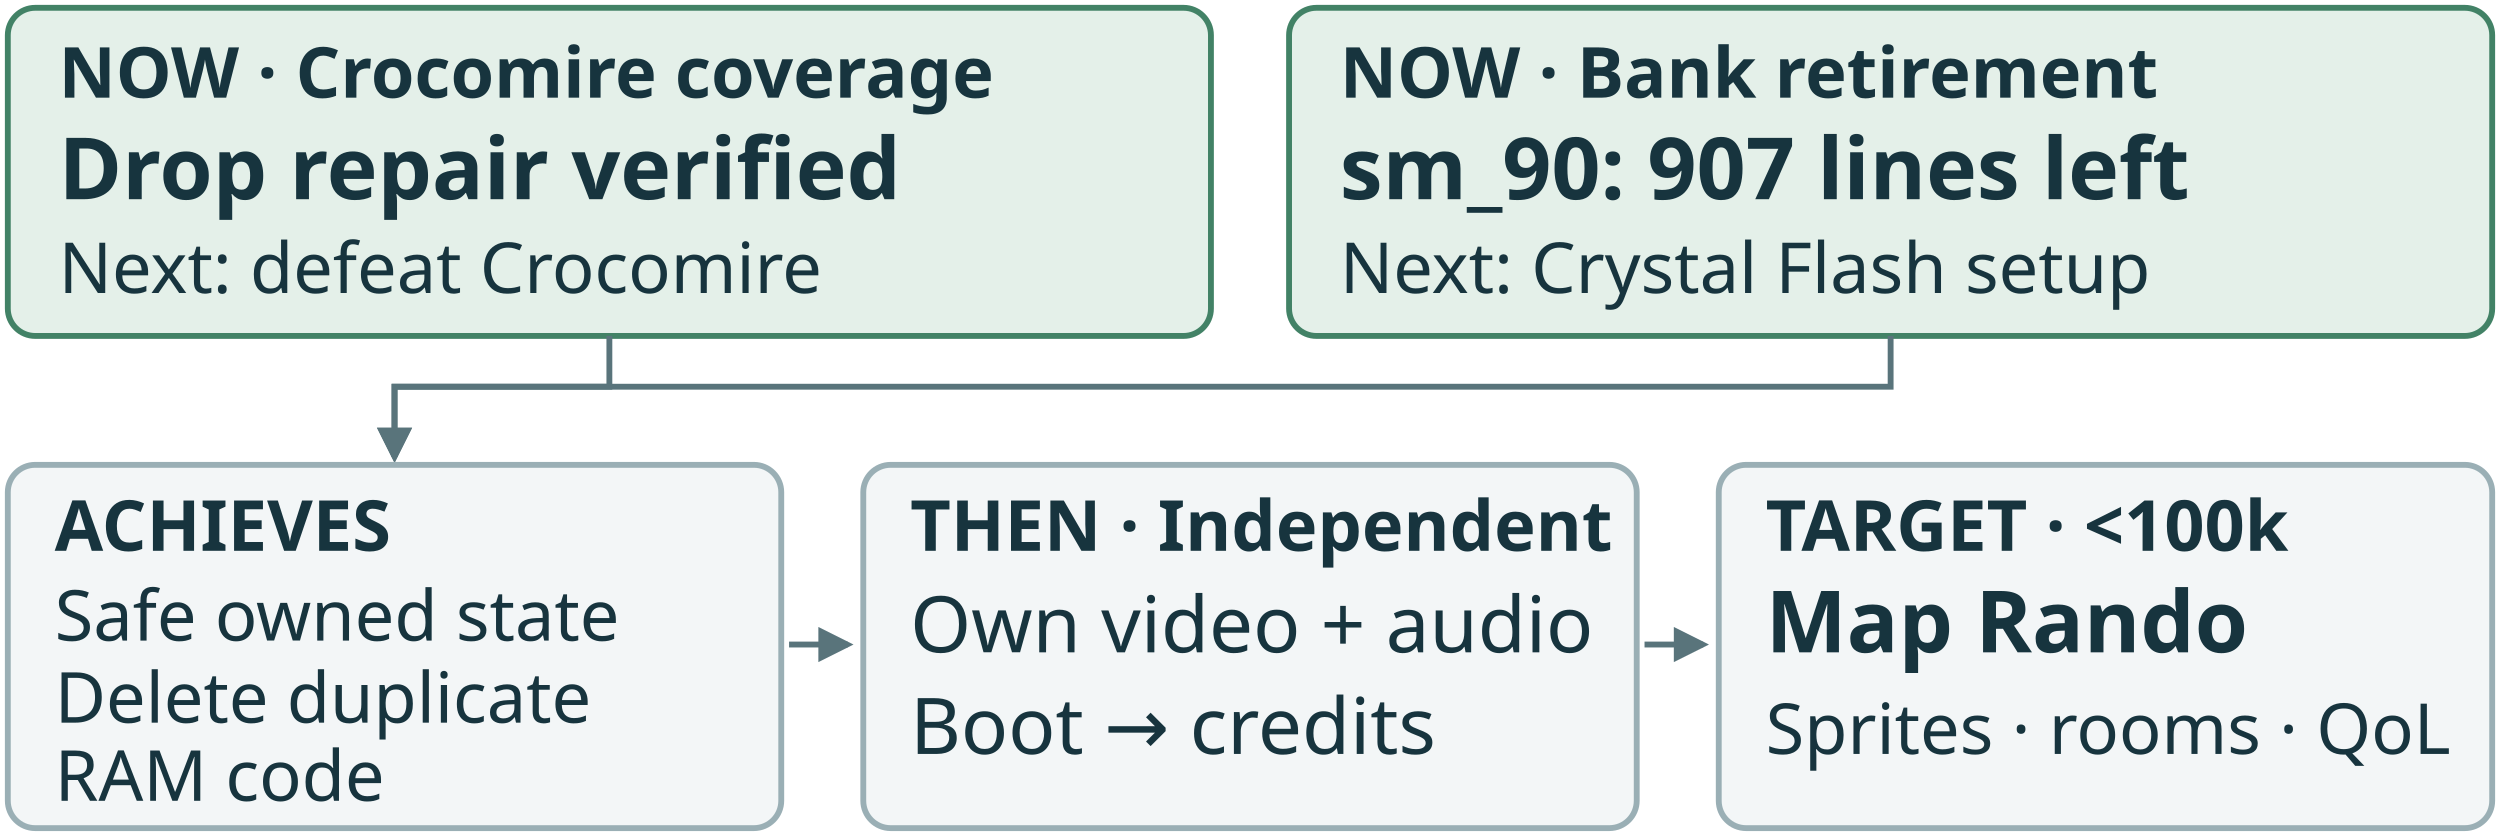
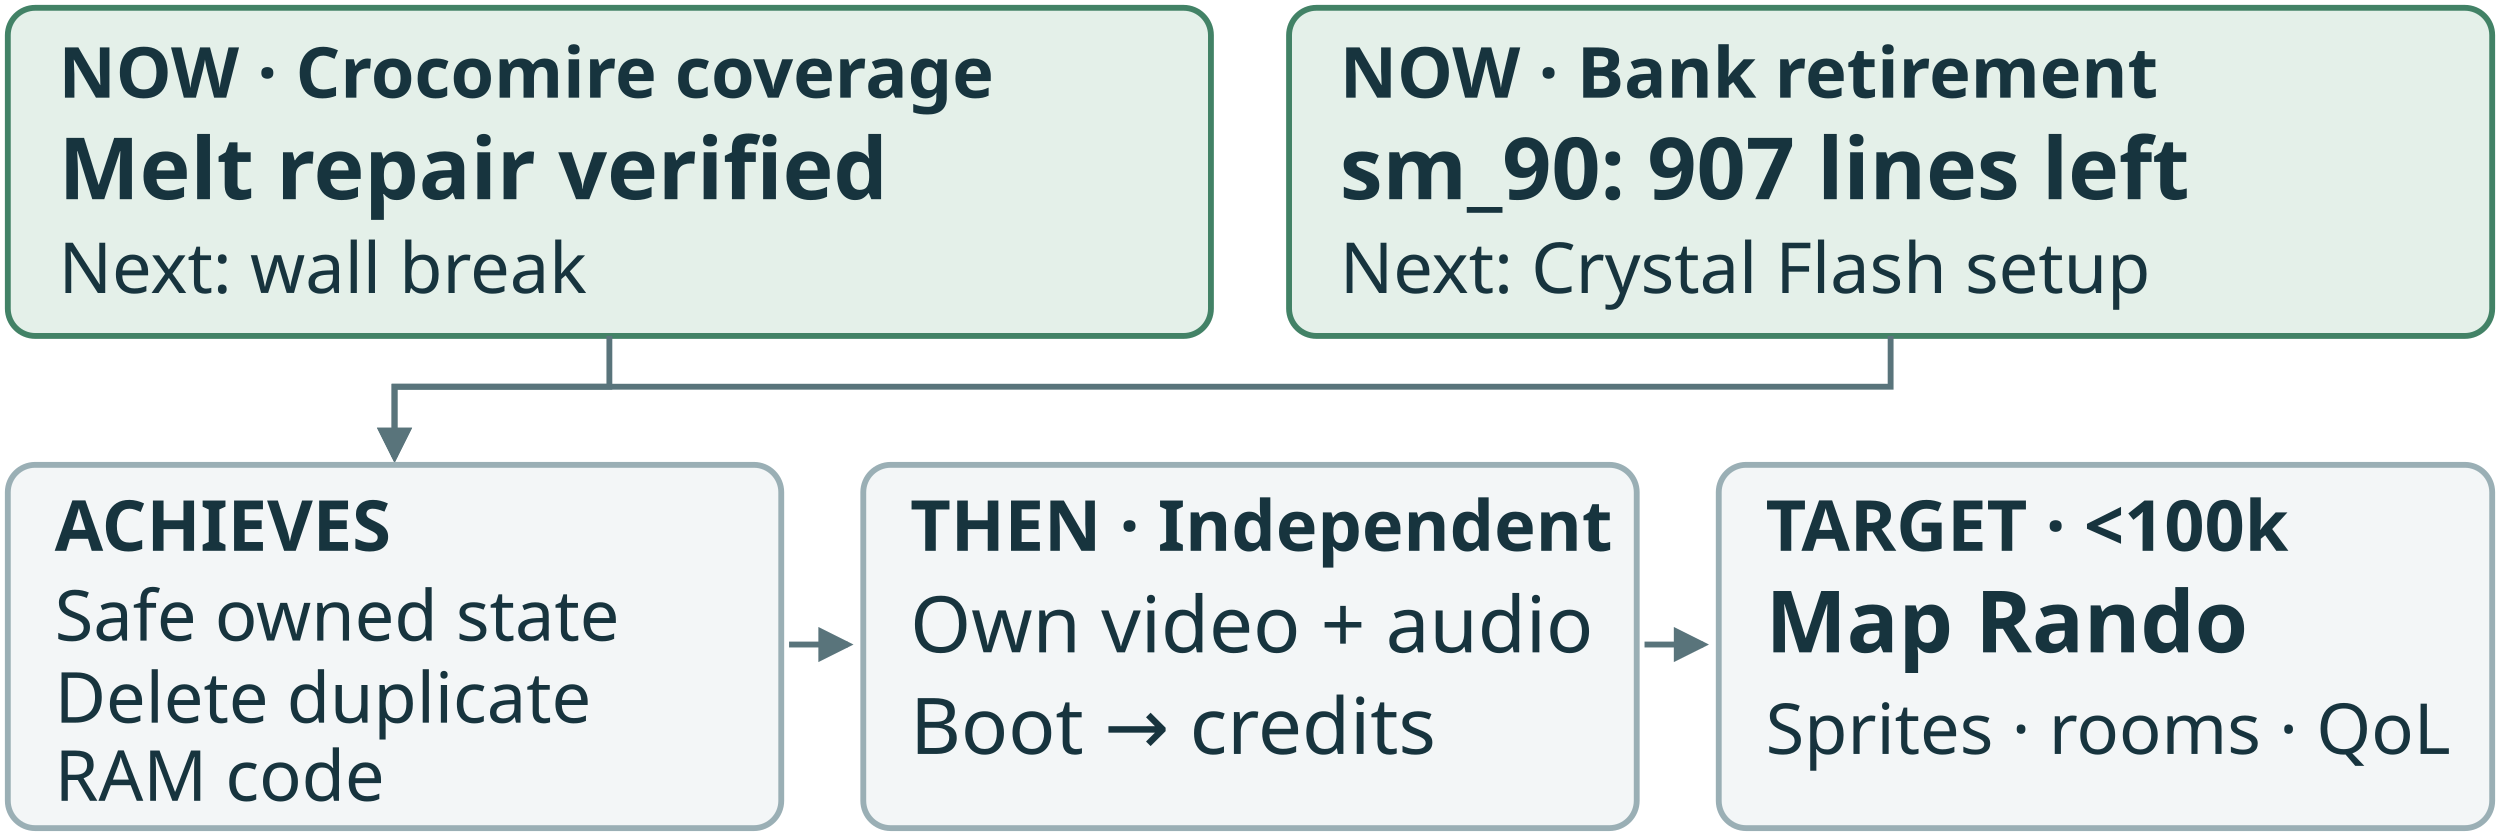
<svg xmlns="http://www.w3.org/2000/svg" width="640" height="214" viewBox="0 0 640 214" role="img" aria-labelledby="title description">
  <defs>
    <marker id="arrow" markerWidth="6" markerHeight="6" refX="5" refY="3" orient="auto">
      <path d="M0 0L6 3L0 6" fill="#59747b" />
    </marker>
  </defs>
  <style>text{font-family:system-ui,Segoe UI,sans-serif;fill:#17343e} .tag{font-size:18px;font-weight:650}.name{font-size:22px;font-weight:650}.note{font-size:20px}.small{font-size:18px}.now{fill:#e4f0e9;stroke:#428266}.done{fill:#bde8c7;stroke:#237343}.later{fill:#f3f6f7;stroke:#9aafb5}rect{stroke-width:1.5}path.link{fill:none;stroke:#59747b;stroke-width:1.5;marker-end:url(#arrow)}</style>
-   <g aria-label="Now: Crocomire defeat coverage; drop repair complete">
+   <g aria-label="Now: Crocomire death coverage; melt repair complete">
    <rect class="now" x="2" y="2" width="308" height="84" rx="7" />
    <text x="15" y="25" class="tag">NOW · Crocomire coverage</text>
-     <text x="15" y="51" class="name">Drop repair verified</text>
-     <text x="15" y="75" class="small">Next: defeat Crocomire</text>
+     <text x="15" y="51" class="name">Melt repair verified</text>
+     <text x="15" y="75" class="small">Next: wall break</text>
  </g>
  <g aria-label="Now: Crystal Flash setup and remaining sm_90 retirement; completion hooks removed">
    <rect class="now" x="330" y="2" width="308" height="84" rx="7" />
    <text x="343" y="25" class="tag">NOW · Bank retirement</text>
    <text x="343" y="51" class="name">sm_90: 907 lines left</text>
    <text x="343" y="75" class="small">Next: Crystal Flash setup</text>
  </g>
  <path class="link" d="M156 86V99H101V117" />
  <path class="link" d="M484 86V99H101V117" />
  <g aria-label="Achieves: safe owned state with duplicate RAM code deleted">
    <rect class="later" x="2" y="119" width="198" height="93" rx="7" />
    <text x="14" y="141" class="tag">ACHIEVES</text>
    <text x="14" y="164" class="small">Safe owned state</text>
    <text x="14" y="185" class="small">Delete duplicate</text>
    <text x="14" y="205" class="small">RAM code</text>
  </g>
  <path class="link" d="M202 165H217" />
  <g aria-label="Then: independent engine">
    <rect class="later" x="221" y="119" width="198" height="93" rx="7" />
    <text x="233" y="141" class="tag">THEN · Independent</text>
    <text x="233" y="167" class="note">Own video + audio</text>
    <text x="233" y="193" class="note">Boot → credits</text>
  </g>
  <path class="link" d="M421 165H436" />
  <g aria-label="Target: Map Rando engine">
    <rect class="later" x="440" y="119" width="198" height="93" rx="7" />
    <text x="452" y="141" class="tag">TARGET · &lt;100k</text>
    <text x="452" y="167" class="name">Map Rando</text>
    <text x="452" y="193" class="small">Sprites · rooms · QoL</text>
  </g>
</svg>
